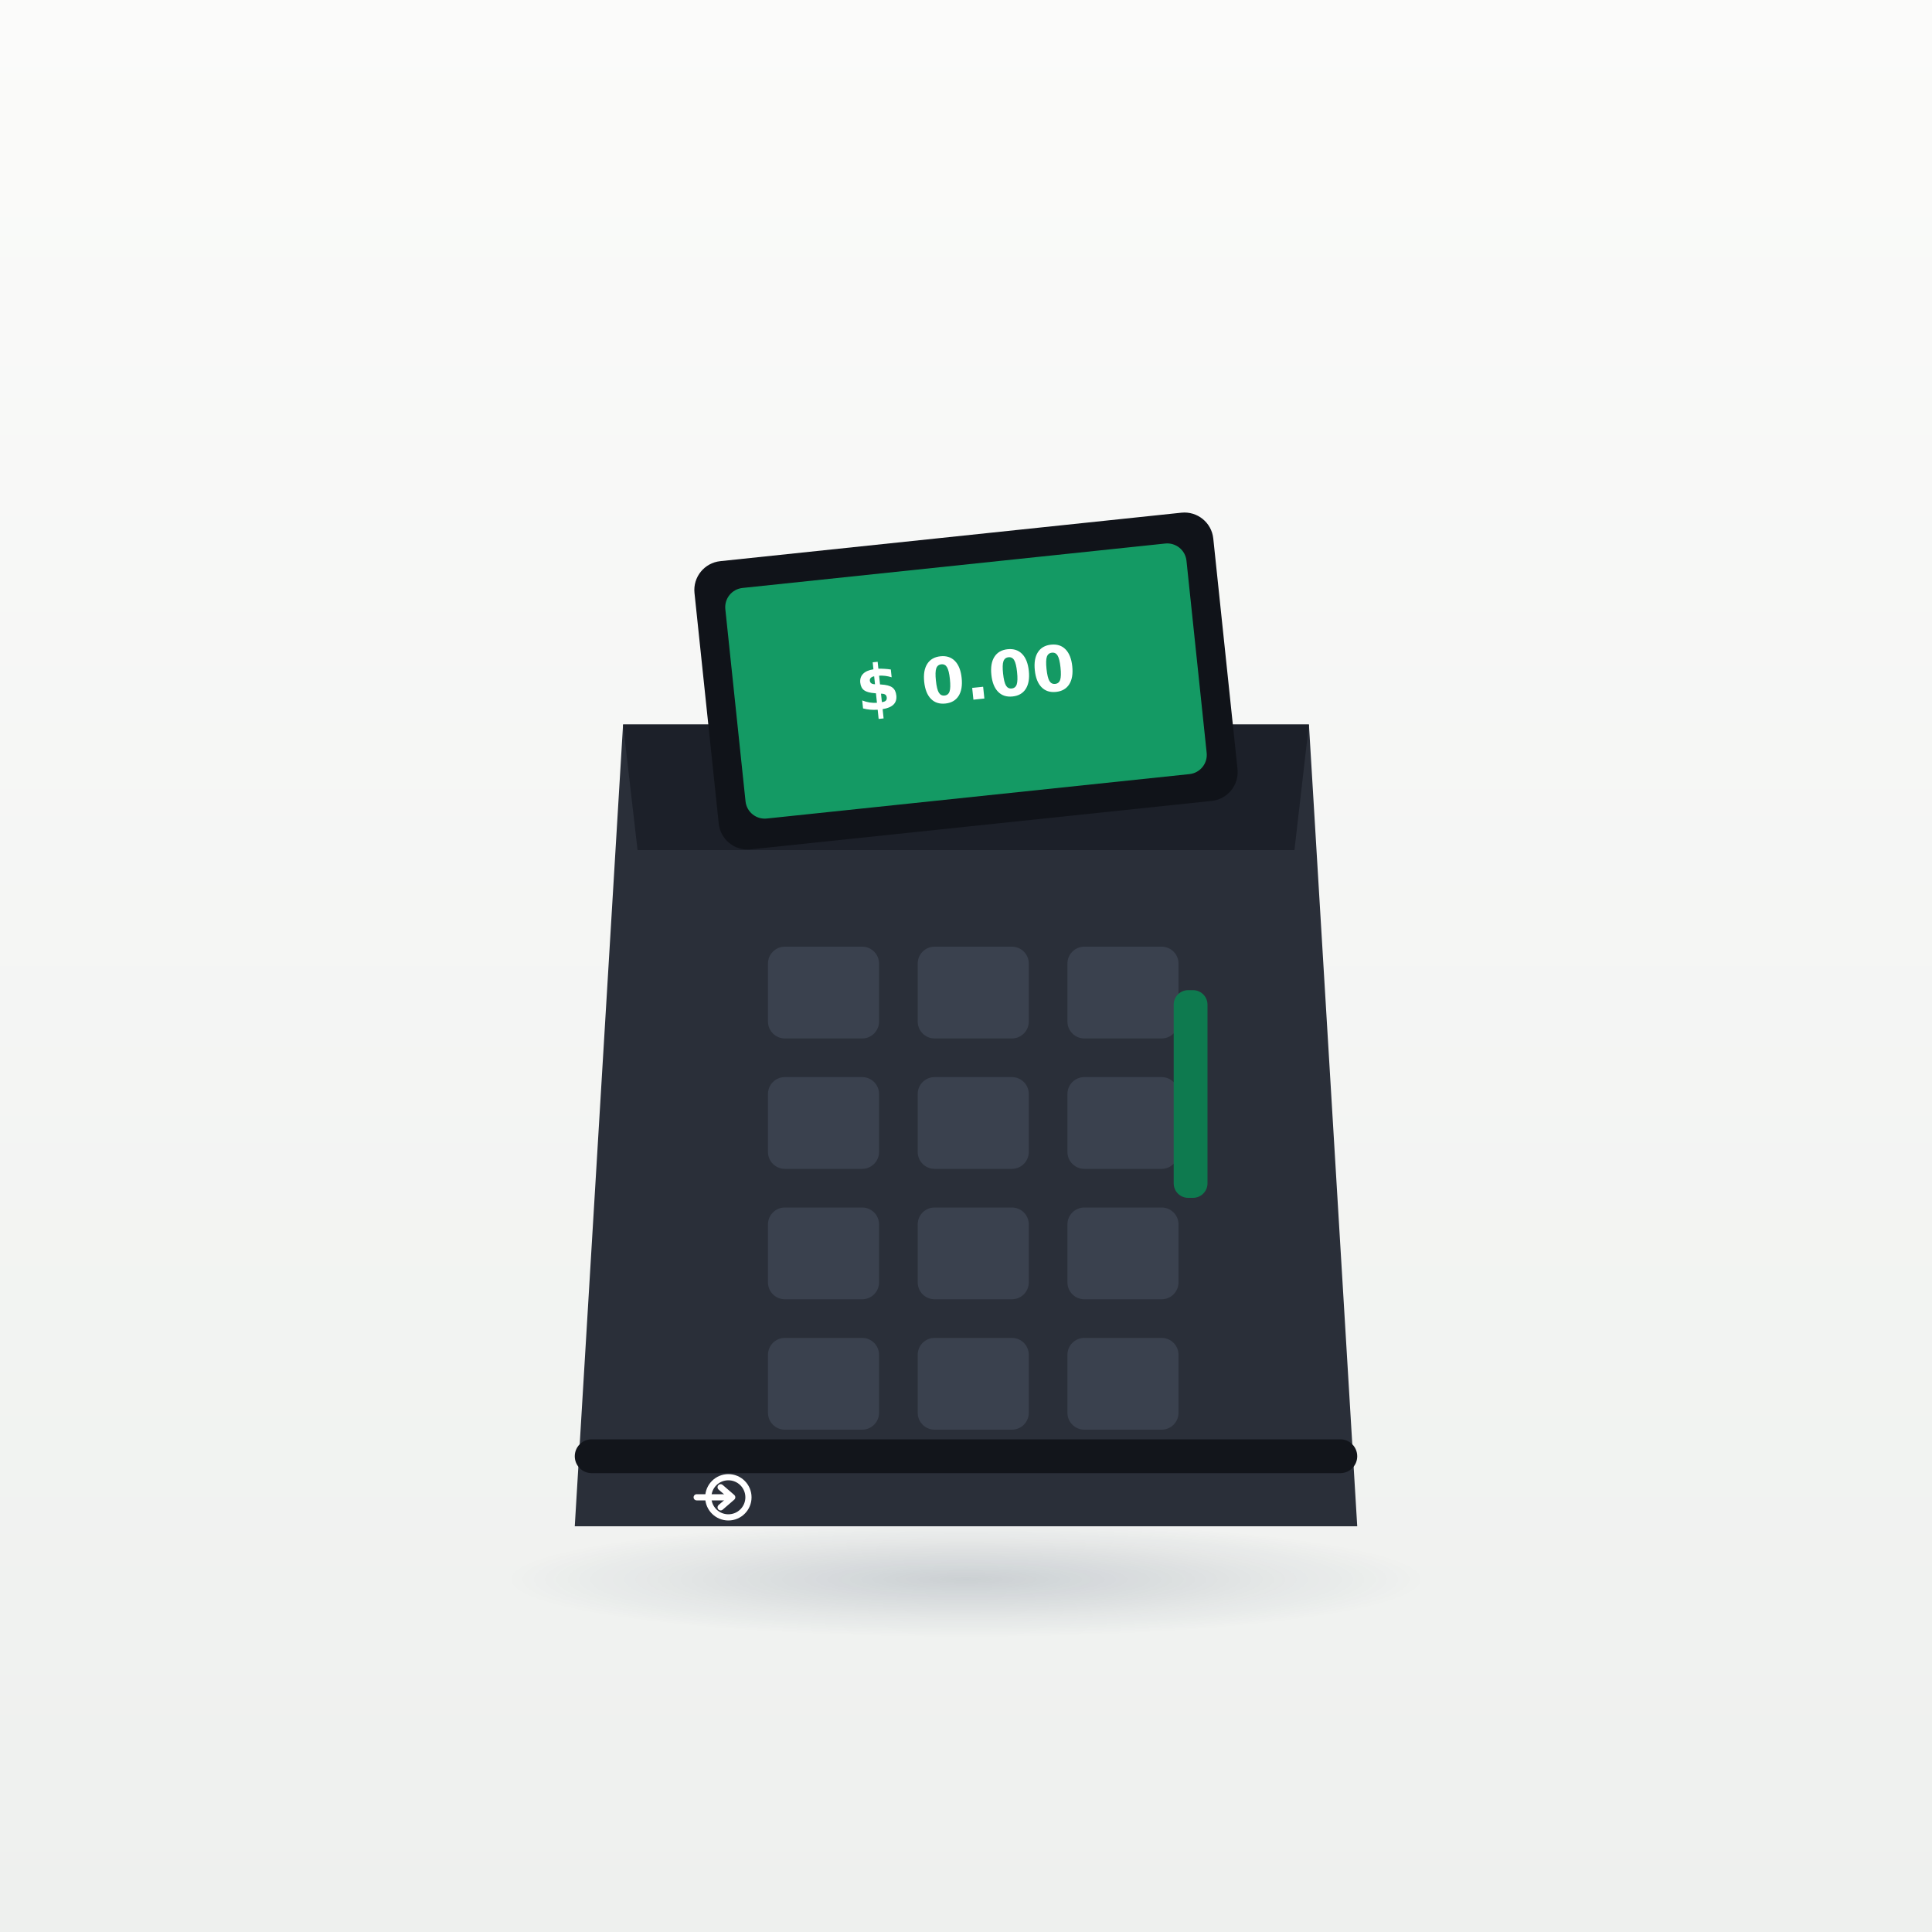
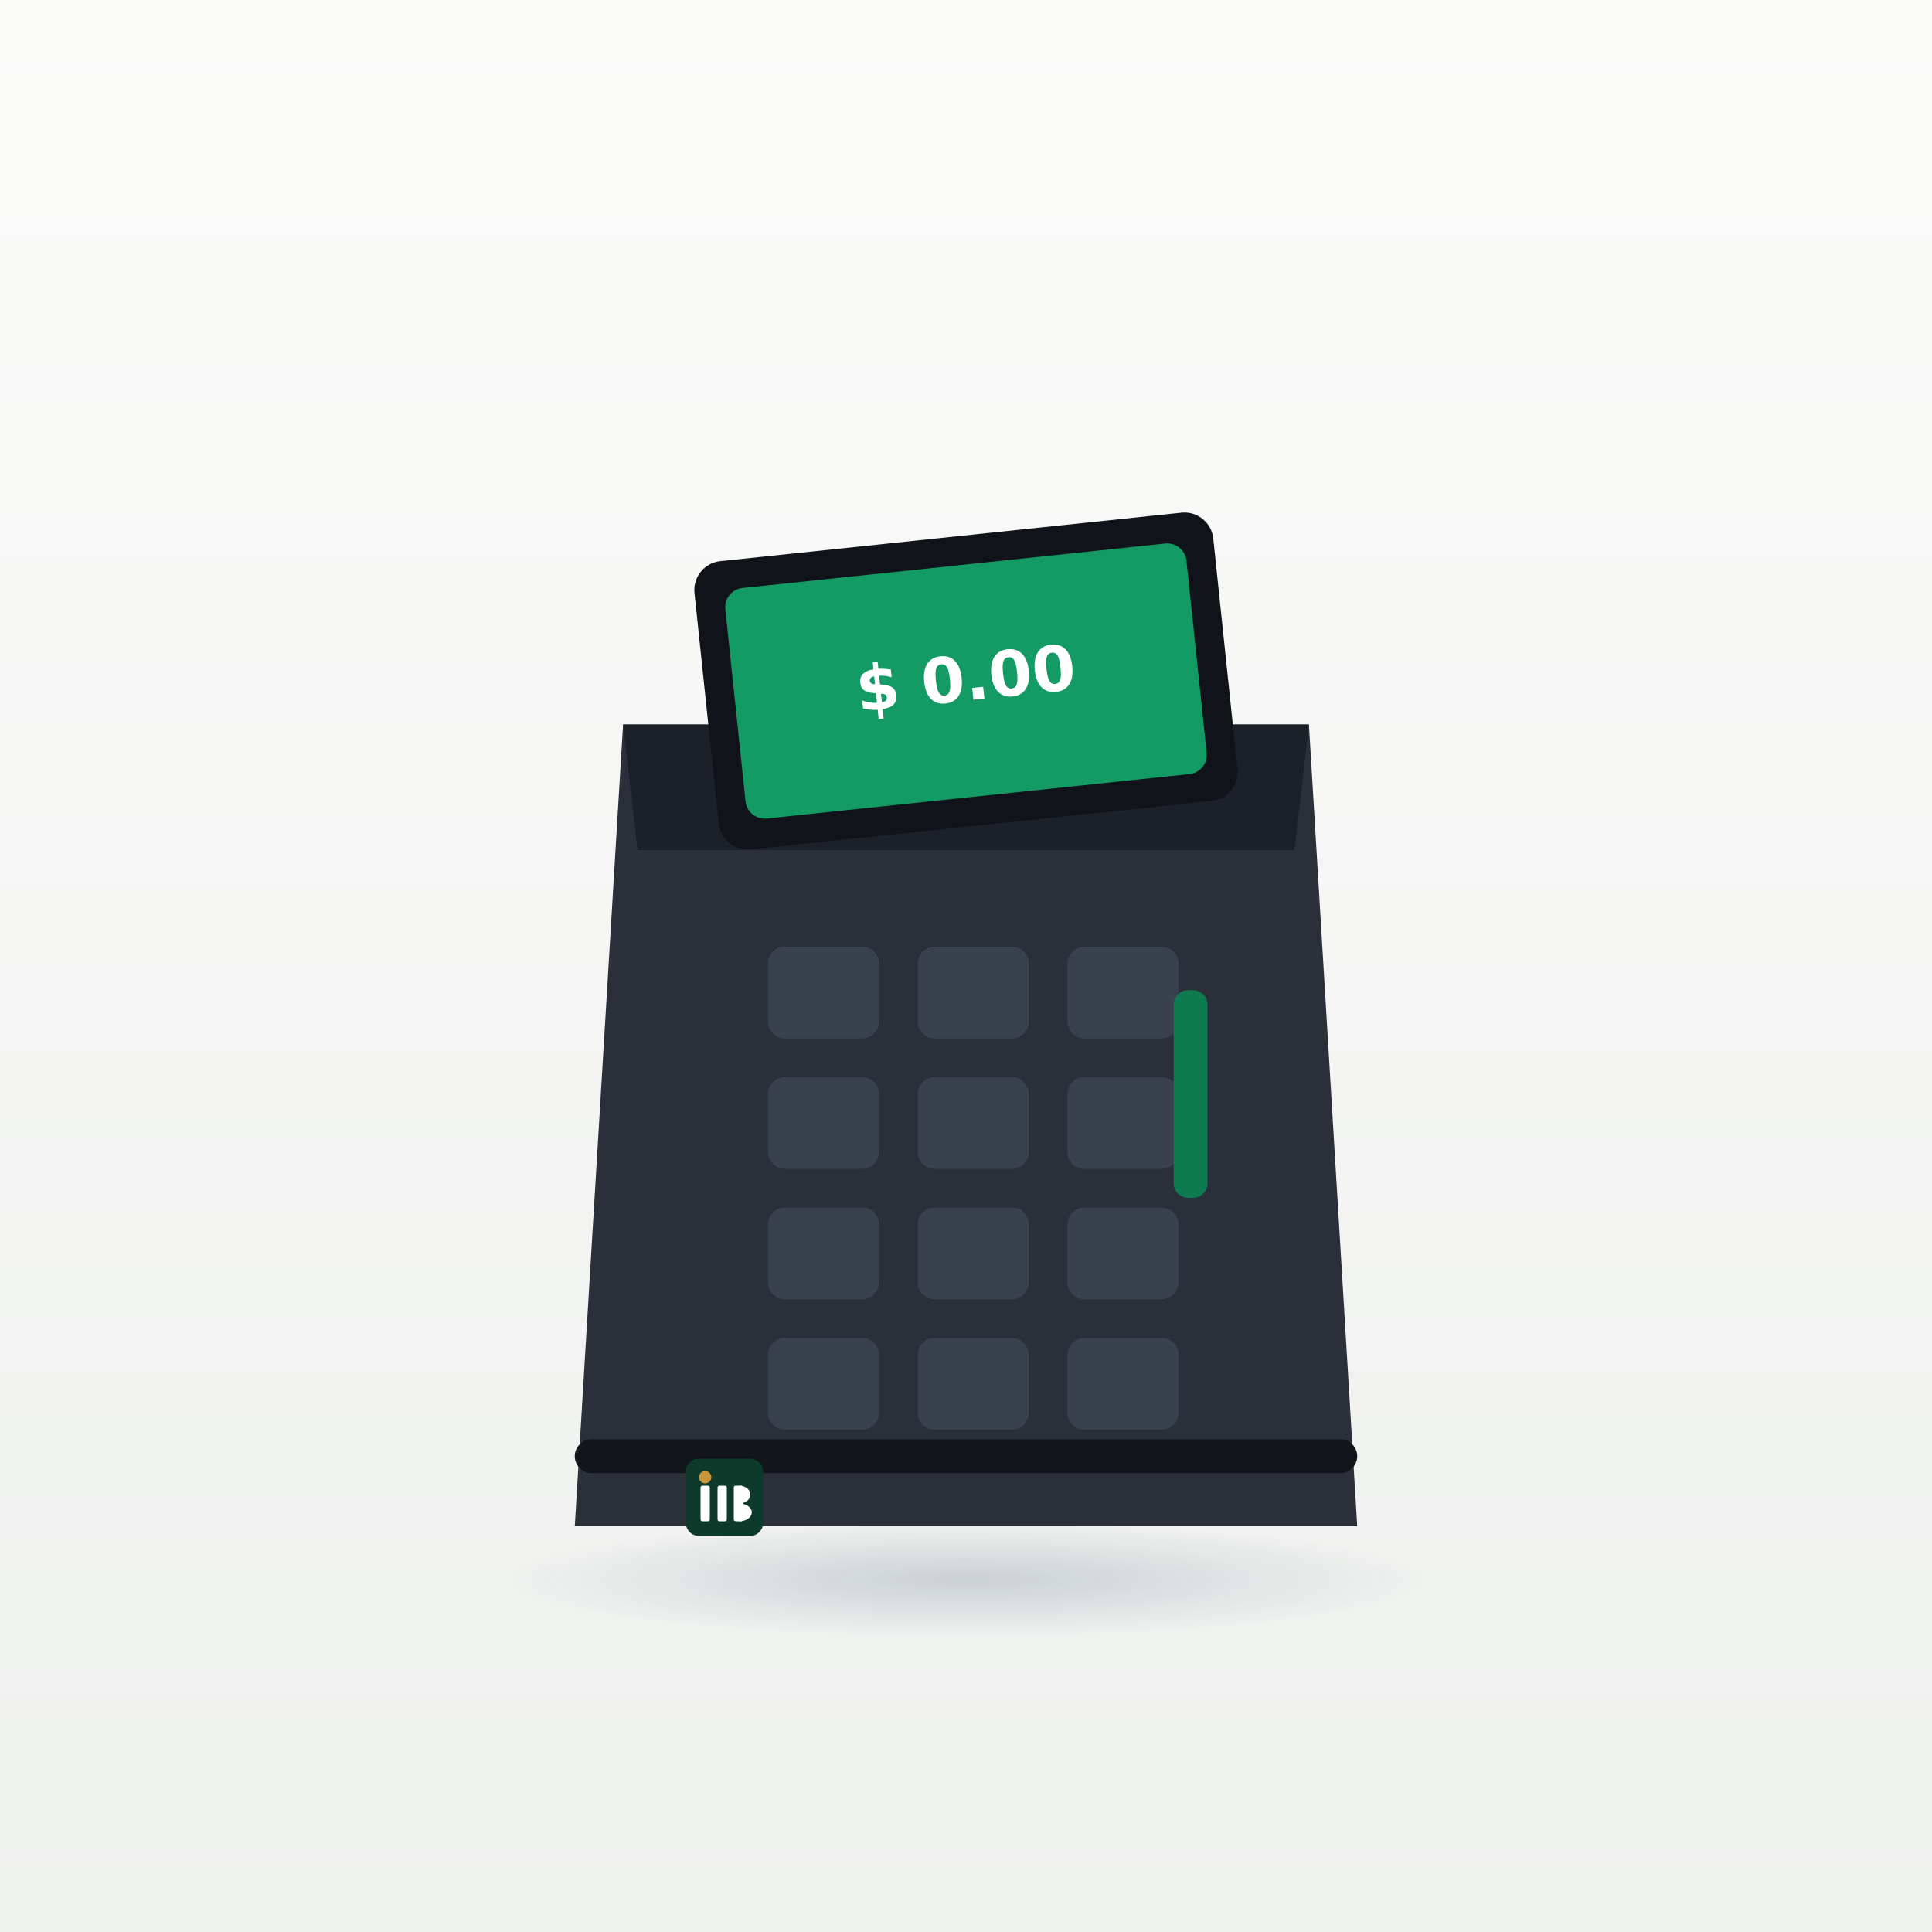
<svg xmlns="http://www.w3.org/2000/svg" viewBox="0 0 800 800" width="800" height="800">
  <defs>
    <linearGradient id="bg" x1="0" y1="0" x2="0" y2="1">
      <stop offset="0" stop-color="#FBFBFA" />
      <stop offset="1" stop-color="#EEF0EE" />
    </linearGradient>
    <radialGradient id="sh" cx="0.5" cy="0.5" r="0.5">
      <stop offset="0" stop-color="#0B1E3D" stop-opacity="0.16" />
      <stop offset="1" stop-color="#0B1E3D" stop-opacity="0" />
    </radialGradient>
  </defs>
  <rect width="800" height="800" fill="url(#bg)" />
  <ellipse cx="400" cy="654" rx="190" ry="24" fill="url(#sh)" />
  <path d="M258,300 L542,300 L562,632 L238,632 Z" fill="#2A2F39" />
  <path d="M258,300 L542,300 L536,352 L264,352 Z" fill="#1C2029" />
  <rect x="292" y="222" width="216" height="120" rx="12" fill="#101319" transform="rotate(-6 400 282)" />
  <rect x="304" y="234" width="192" height="96" rx="8" fill="#15A66A" opacity="0.92" transform="rotate(-6 400 282)" />
  <text x="400" y="290" font-family="DejaVu Sans, Helvetica, Arial, sans-serif" font-size="26" font-weight="700" fill="#FFFFFF" text-anchor="middle" transform="rotate(-6 400 282)">$ 0.00</text>
  <rect x="318" y="392" width="46" height="38" rx="7" fill="#3A414E" />
  <rect x="380" y="392" width="46" height="38" rx="7" fill="#3A414E" />
  <rect x="442" y="392" width="46" height="38" rx="7" fill="#3A414E" />
  <rect x="318" y="446" width="46" height="38" rx="7" fill="#3A414E" />
  <rect x="380" y="446" width="46" height="38" rx="7" fill="#3A414E" />
  <rect x="442" y="446" width="46" height="38" rx="7" fill="#3A414E" />
  <rect x="318" y="500" width="46" height="38" rx="7" fill="#3A414E" />
  <rect x="380" y="500" width="46" height="38" rx="7" fill="#3A414E" />
  <rect x="442" y="500" width="46" height="38" rx="7" fill="#3A414E" />
  <rect x="318" y="554" width="46" height="38" rx="7" fill="#3A414E" />
  <rect x="380" y="554" width="46" height="38" rx="7" fill="#3A414E" />
  <rect x="442" y="554" width="46" height="38" rx="7" fill="#3A414E" />
  <rect x="238" y="596" width="324" height="14" rx="7" fill="#12151B" />
  <rect x="486" y="410" width="14" height="86" rx="6" fill="#0E7A4F" />
-   <circle cx="301.6" cy="620" r="8.32" fill="none" stroke="#FFFFFF" stroke-width="2.56" />
-   <path d="M288.48,620 L302.56,620" stroke="#FFFFFF" stroke-width="2.56" stroke-linecap="round" />
-   <path d="M298.4,615.84 L303.2,620 L298.4,624.16" fill="none" stroke="#FFFFFF" stroke-width="2.56" stroke-linecap="round" stroke-linejoin="round" />
+   <rect x="284" y="604" width="32" height="32" rx="5.44" fill="#0D3A2B" />
+   <rect x="290.08" y="615.2" width="3.84" height="14.72" rx="0.768" fill="#FFFFFF" />
+   <circle cx="292.0" cy="611.68" r="2.56" fill="#C9963B" />
+   <rect x="297.12" y="615.2" width="3.84" height="14.72" rx="0.768" fill="#FFFFFF" />
+   <rect x="303.84" y="615.2" width="3.84" height="14.72" rx="0.768" fill="#FFFFFF" />
+   <path d="M306.144,615.2 L306.144,622.56 A4.563,3.68 0 0 0 306.144,615.2 Z" fill="#FFFFFF" />
+   <path d="M306.144,622.56 L306.144,629.92 A5.152,3.68 0 0 0 306.144,622.56 Z" fill="#FFFFFF" />
</svg>
